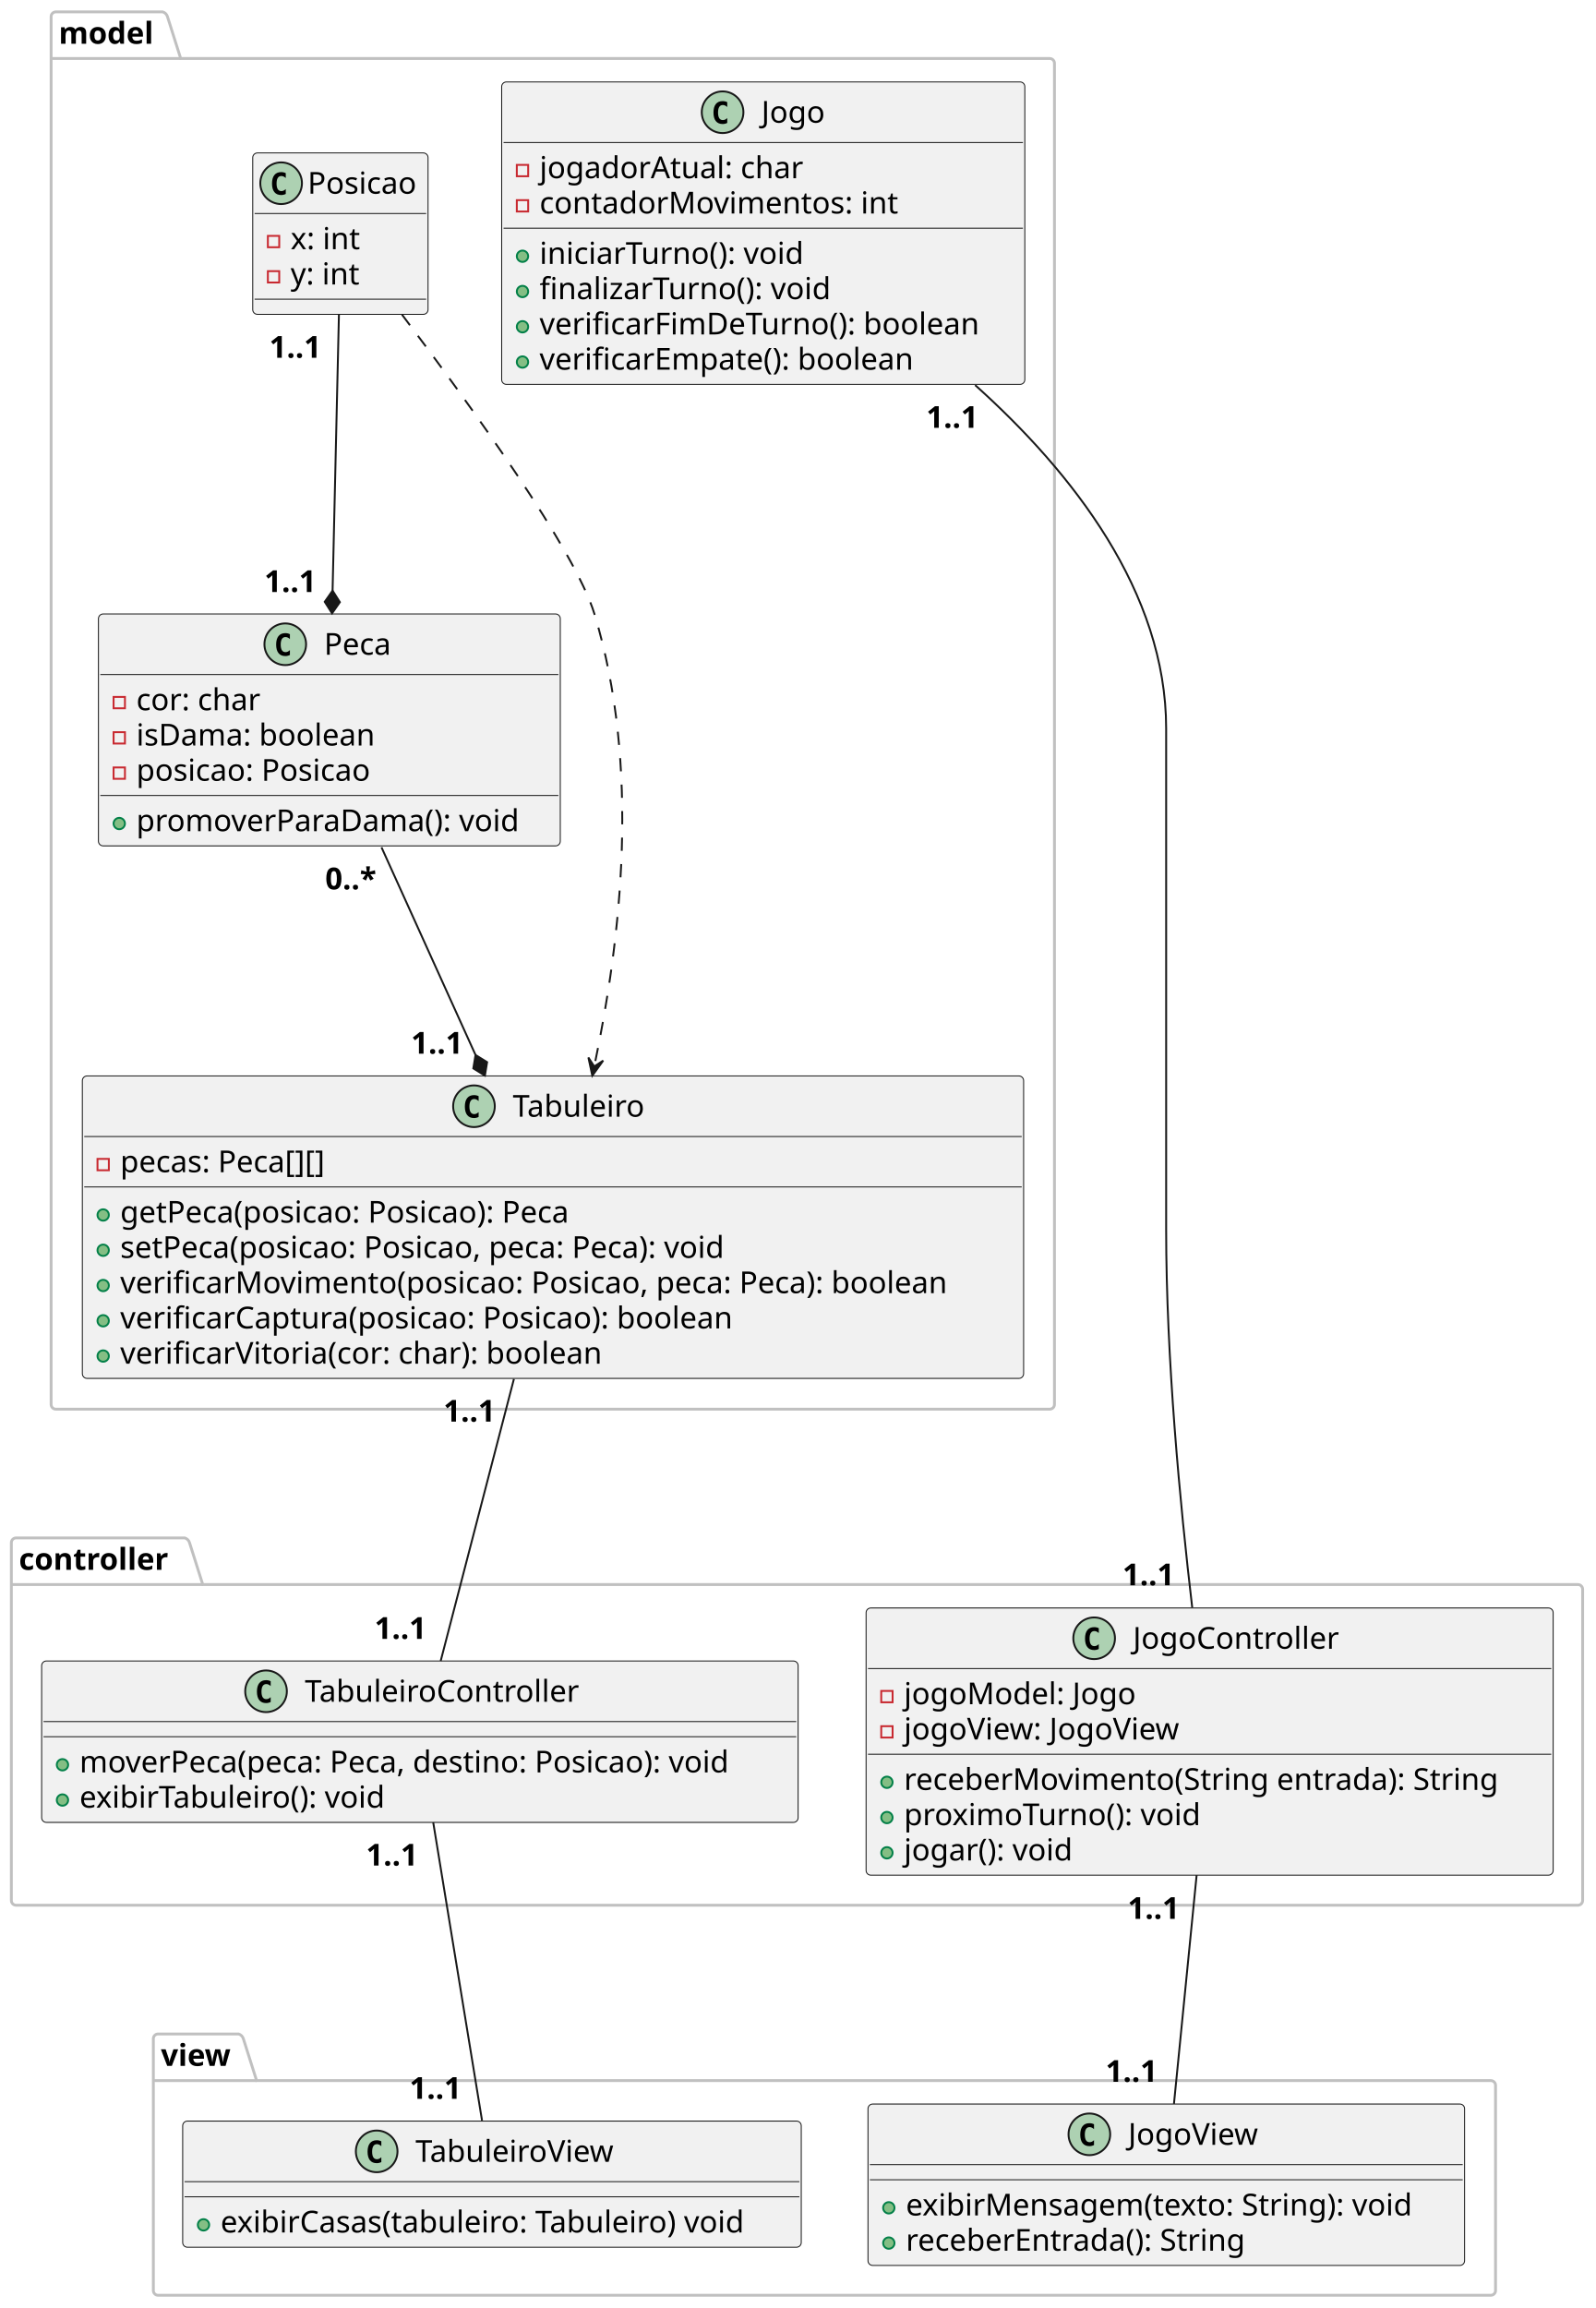
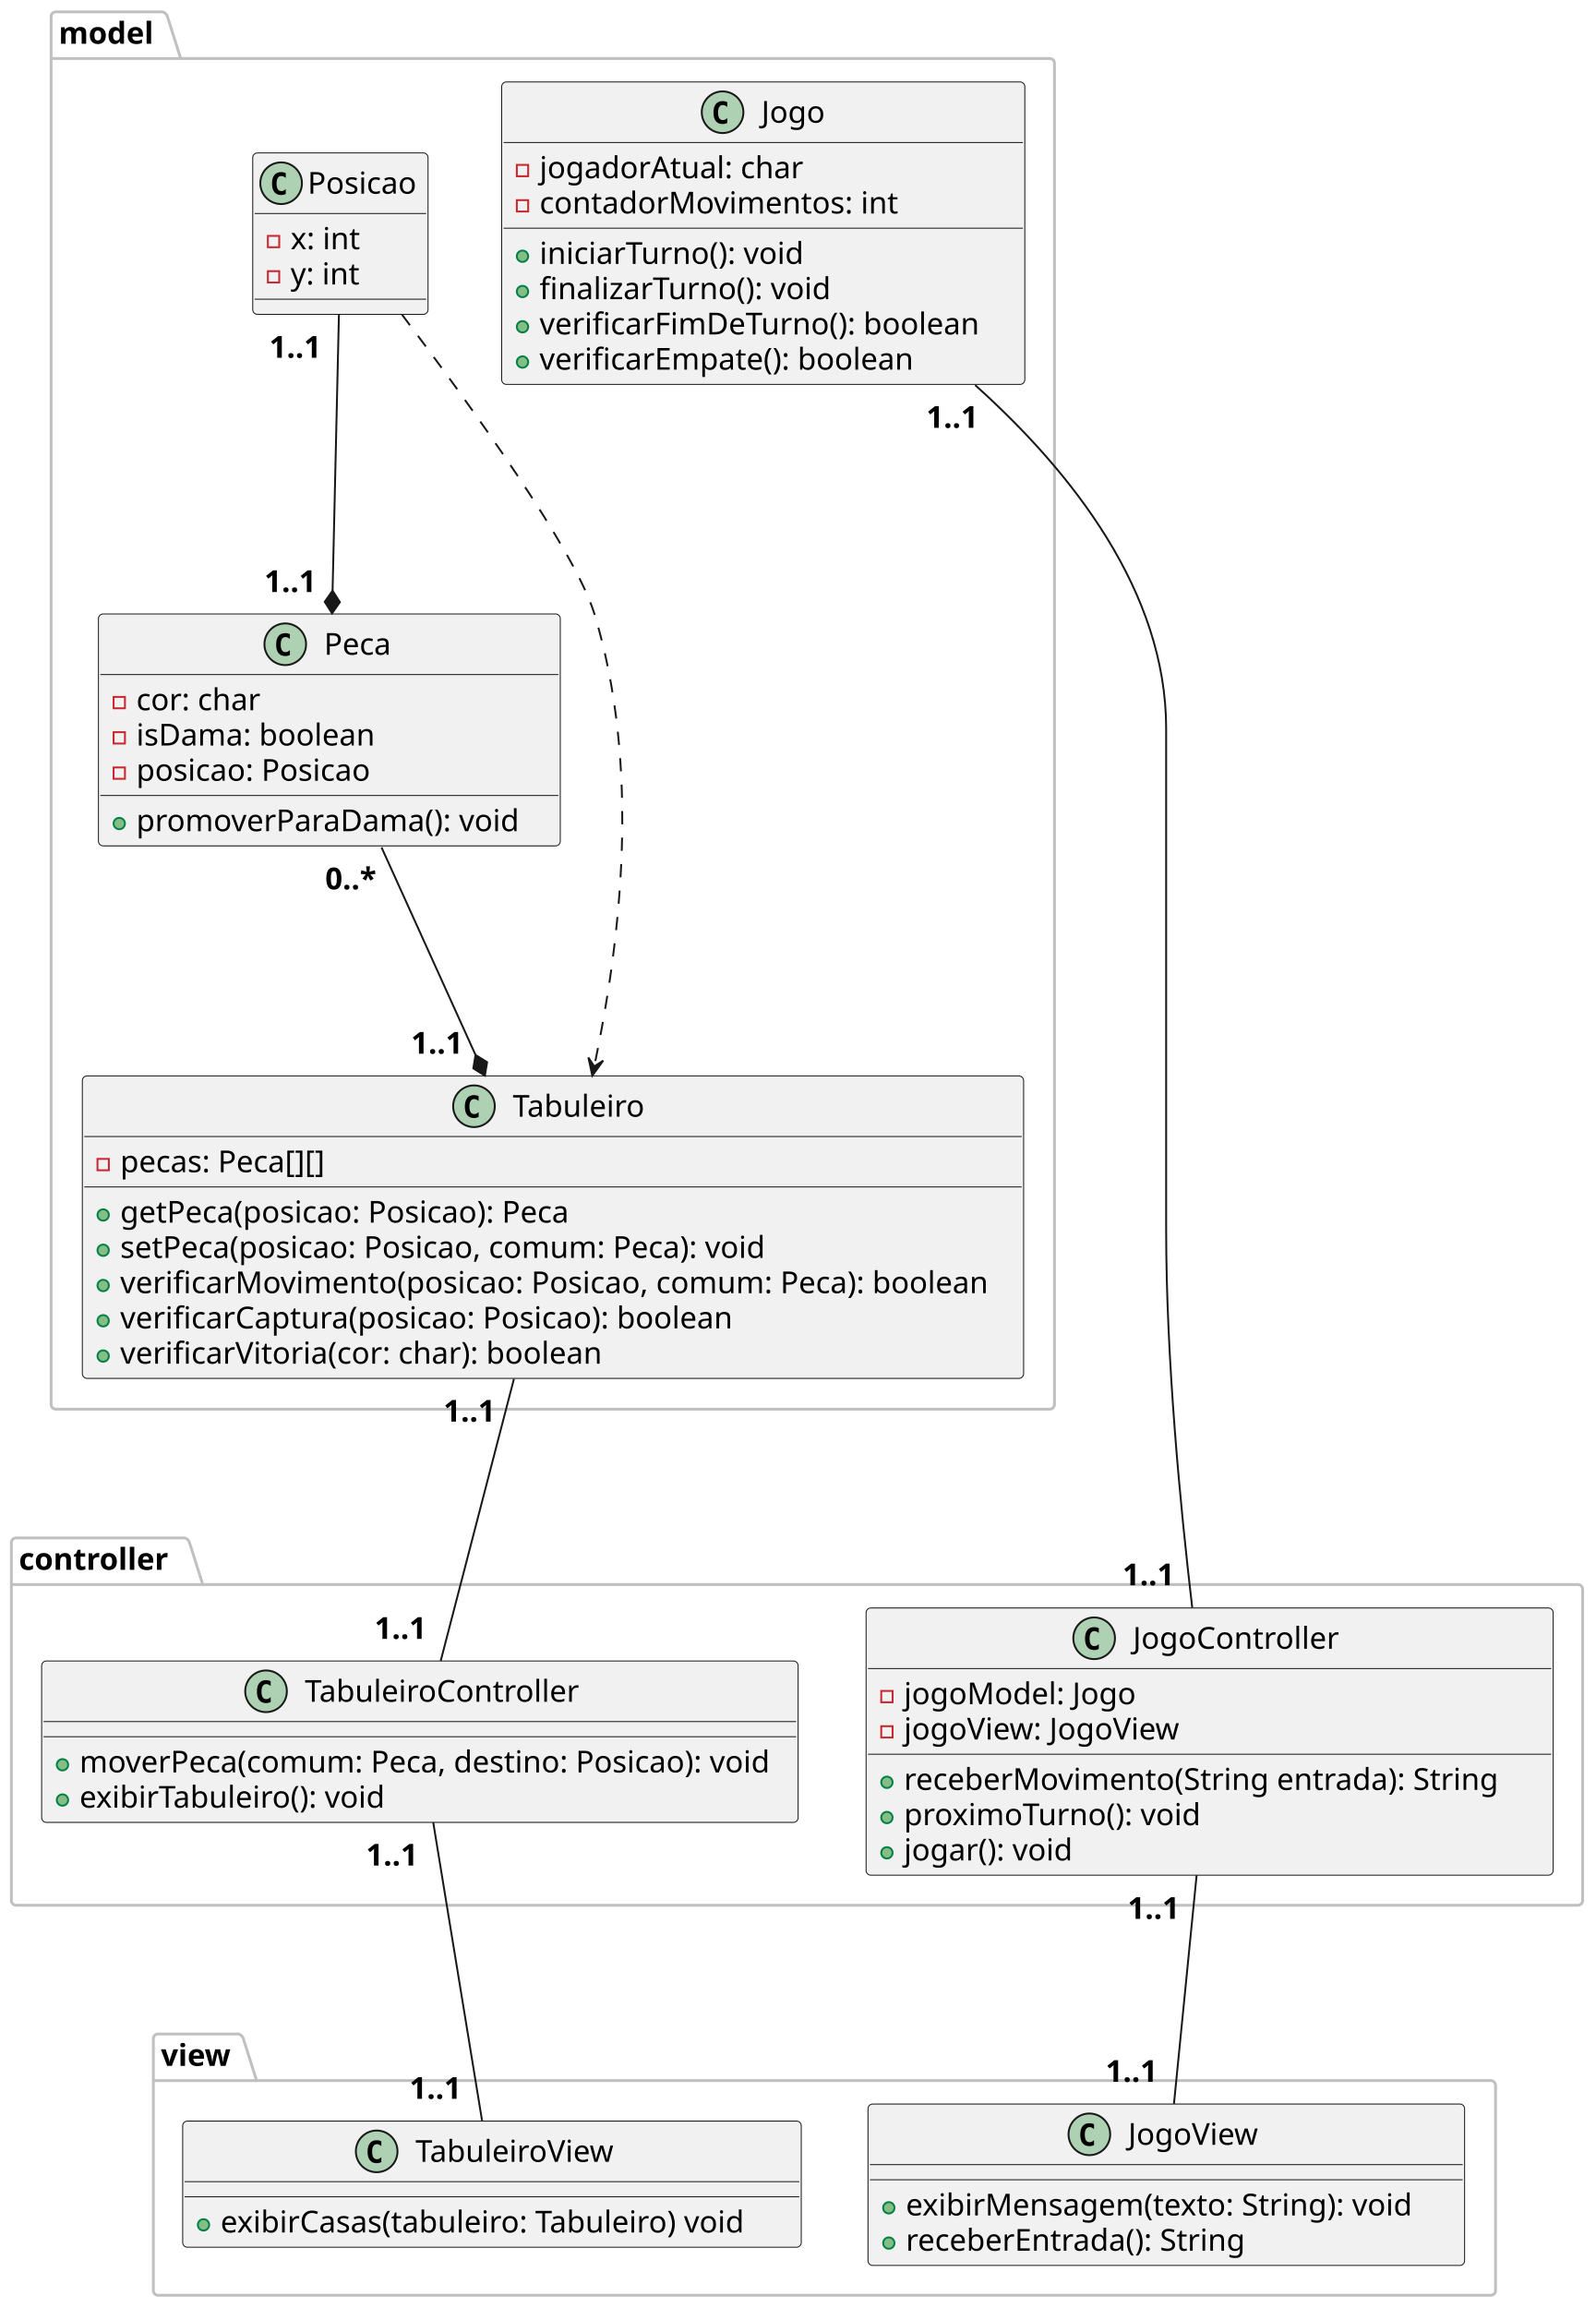
<svg xmlns="http://www.w3.org/2000/svg" contentStyleType="text/css" height="1219px" preserveAspectRatio="none" style="width:843px;height:1219px;background:#FFFFFF;" version="1.1" viewBox="0 0 843 1219" width="843px" zoomAndPan="magnify">
  <defs />
  <g>
    <g id="cluster_model">
      <path d="M29.5,6.273 L85.953,6.273 A3.75,3.75 0 0 1 88.453,8.773 L95.453,30.898 L554.5,30.898 A2.5,2.5 0 0 1 557,33.398 L557,741.773 A2.5,2.5 0 0 1 554.5,744.273 L29.5,744.273 A2.5,2.5 0 0 1 27,741.773 L27,8.773 A2.5,2.5 0 0 1 29.5,6.273 " fill="none" style="stroke:#C0C0C0;stroke-width:1.5;" />
      <line style="stroke:#C0C0C0;stroke-width:1.5;" x1="27" x2="95.453" y1="30.898" y2="30.898" />
      <text fill="#000000" font-family="sans-serif" font-size="16" font-weight="bold" lengthAdjust="spacing" textLength="55.453" x="31" y="23.125">model</text>
    </g>
    <g id="cluster_controller">
      <path d="M8.5,812.273 L97.609,812.273 A3.75,3.75 0 0 1 100.109,814.773 L107.109,836.898 L833.5,836.898 A2.5,2.5 0 0 1 836,839.398 L836,1003.773 A2.5,2.5 0 0 1 833.5,1006.273 L8.5,1006.273 A2.5,2.5 0 0 1 6,1003.773 L6,814.773 A2.5,2.5 0 0 1 8.5,812.273 " fill="none" style="stroke:#C0C0C0;stroke-width:1.5;" />
      <line style="stroke:#C0C0C0;stroke-width:1.5;" x1="6" x2="107.109" y1="836.898" y2="836.898" />
      <text fill="#000000" font-family="sans-serif" font-size="16" font-weight="bold" lengthAdjust="spacing" textLength="88.109" x="10" y="829.125">controller</text>
    </g>
    <g id="cluster_view">
      <path d="M83.5,1074.273 L126.047,1074.273 A3.75,3.75 0 0 1 128.547,1076.773 L135.547,1098.898 L787.5,1098.898 A2.5,2.5 0 0 1 790,1101.398 L790,1209.773 A2.5,2.5 0 0 1 787.5,1212.273 L83.5,1212.273 A2.5,2.5 0 0 1 81,1209.773 L81,1076.773 A2.5,2.5 0 0 1 83.5,1074.273 " fill="none" style="stroke:#C0C0C0;stroke-width:1.5;" />
      <line style="stroke:#C0C0C0;stroke-width:1.5;" x1="81" x2="135.547" y1="1098.898" y2="1098.898" />
      <text fill="#000000" font-family="sans-serif" font-size="16" font-weight="bold" lengthAdjust="spacing" textLength="41.547" x="85" y="1091.125">view</text>
    </g>
    <g id="elem_Tabuleiro">
      <rect codeLine="6" fill="#F1F1F1" height="159.75" id="Tabuleiro" rx="2.5" ry="2.5" style="stroke:#181818;stroke-width:0.5;" width="497.211" x="43.5" y="568.273" />
      <ellipse cx="250.367" cy="584.273" fill="#ADD1B2" rx="11" ry="11" style="stroke:#181818;stroke-width:1;" />
      <path d="M252.82,589.93 Q252.273,590.211 251.664,590.352 Q251.07,590.508 250.398,590.508 Q248.039,590.508 246.789,588.945 Q245.555,587.383 245.555,584.445 Q245.555,581.508 246.789,579.961 Q248.039,578.398 250.398,578.398 Q251.07,578.398 251.68,578.539 Q252.289,578.68 252.82,578.961 L252.82,581.523 Q252.227,580.977 251.664,580.727 Q251.102,580.461 250.508,580.461 Q249.242,580.461 248.602,581.477 Q247.961,582.477 247.961,584.445 Q247.961,586.414 248.602,587.43 Q249.242,588.43 250.508,588.43 Q251.102,588.43 251.664,588.18 Q252.227,587.914 252.82,587.367 L252.82,589.93 Z " fill="#000000" />
      <text fill="#000000" font-family="sans-serif" font-size="16" lengthAdjust="spacing" textLength="74.977" x="270.867" y="589.812">Tabuleiro</text>
      <line style="stroke:#181818;stroke-width:0.5;" x1="44.5" x2="539.711" y1="600.273" y2="600.273" />
      <rect fill="none" height="6" style="stroke:#C82930;stroke-width:1;" width="6" x="51.5" y="612.086" />
      <text fill="#000000" font-family="sans-serif" font-size="16" lengthAdjust="spacing" textLength="120.477" x="63.5" y="619.125">pecas: Peca[][]</text>
      <line style="stroke:#181818;stroke-width:0.5;" x1="44.5" x2="539.711" y1="626.898" y2="626.898" />
      <ellipse cx="54.5" cy="641.711" fill="#84BE84" rx="3" ry="3" style="stroke:#038048;stroke-width:1;" />
      <text fill="#000000" font-family="sans-serif" font-size="16" lengthAdjust="spacing" textLength="257.625" x="63.5" y="645.75">getPeca(posicao: Posicao): Peca</text>
      <ellipse cx="54.5" cy="660.336" fill="#84BE84" rx="3" ry="3" style="stroke:#038048;stroke-width:1;" />
-       <text fill="#000000" font-family="sans-serif" font-size="16" lengthAdjust="spacing" textLength="348.914" x="63.5" y="664.375">setPeca(posicao: Posicao, peca: Peca): void</text>
+       <text fill="#000000" font-family="sans-serif" font-size="16" lengthAdjust="spacing" textLength="348.914" x="63.5" y="664.375">setPeca(posicao: Posicao, comum: Peca): void</text>
      <ellipse cx="54.5" cy="678.961" fill="#84BE84" rx="3" ry="3" style="stroke:#038048;stroke-width:1;" />
-       <text fill="#000000" font-family="sans-serif" font-size="16" lengthAdjust="spacing" textLength="471.211" x="63.5" y="683">verificarMovimento(posicao: Posicao, peca: Peca): boolean</text>
+       <text fill="#000000" font-family="sans-serif" font-size="16" lengthAdjust="spacing" textLength="471.211" x="63.5" y="683">verificarMovimento(posicao: Posicao, comum: Peca): boolean</text>
      <ellipse cx="54.5" cy="697.586" fill="#84BE84" rx="3" ry="3" style="stroke:#038048;stroke-width:1;" />
      <text fill="#000000" font-family="sans-serif" font-size="16" lengthAdjust="spacing" textLength="348.656" x="63.5" y="701.625">verificarCaptura(posicao: Posicao): boolean</text>
      <ellipse cx="54.5" cy="716.211" fill="#84BE84" rx="3" ry="3" style="stroke:#038048;stroke-width:1;" />
      <text fill="#000000" font-family="sans-serif" font-size="16" lengthAdjust="spacing" textLength="275.766" x="63.5" y="720.25">verificarVitoria(cor: char): boolean</text>
    </g>
    <g id="elem_Posicao">
      <rect codeLine="16" fill="#F1F1F1" height="85.25" id="Posicao" rx="2.5" ry="2.5" style="stroke:#181818;stroke-width:0.5;" width="92.609" x="133.5" y="80.773" />
      <ellipse cx="148.5" cy="96.773" fill="#ADD1B2" rx="11" ry="11" style="stroke:#181818;stroke-width:1;" />
      <path d="M150.953,102.43 Q150.406,102.711 149.797,102.852 Q149.203,103.008 148.531,103.008 Q146.172,103.008 144.922,101.445 Q143.688,99.883 143.688,96.945 Q143.688,94.008 144.922,92.461 Q146.172,90.898 148.531,90.898 Q149.203,90.898 149.812,91.039 Q150.422,91.18 150.953,91.461 L150.953,94.023 Q150.359,93.477 149.797,93.227 Q149.234,92.961 148.641,92.961 Q147.375,92.961 146.734,93.977 Q146.094,94.977 146.094,96.945 Q146.094,98.914 146.734,99.93 Q147.375,100.93 148.641,100.93 Q149.234,100.93 149.797,100.68 Q150.359,100.414 150.953,99.867 L150.953,102.43 Z " fill="#000000" />
      <text fill="#000000" font-family="sans-serif" font-size="16" lengthAdjust="spacing" textLength="60.609" x="162.5" y="102.312">Posicao</text>
      <line style="stroke:#181818;stroke-width:0.5;" x1="134.5" x2="225.109" y1="112.773" y2="112.773" />
      <rect fill="none" height="6" style="stroke:#C82930;stroke-width:1;" width="6" x="141.5" y="124.586" />
      <text fill="#000000" font-family="sans-serif" font-size="16" lengthAdjust="spacing" textLength="40.805" x="153.5" y="131.625">x: int</text>
      <rect fill="none" height="6" style="stroke:#C82930;stroke-width:1;" width="6" x="141.5" y="143.211" />
      <text fill="#000000" font-family="sans-serif" font-size="16" lengthAdjust="spacing" textLength="40.805" x="153.5" y="150.25">y: int</text>
      <line style="stroke:#181818;stroke-width:0.5;" x1="134.5" x2="225.109" y1="158.023" y2="158.023" />
    </g>
    <g id="elem_Peca">
      <rect codeLine="21" fill="#F1F1F1" height="122.5" id="Peca" rx="2.5" ry="2.5" style="stroke:#181818;stroke-width:0.5;" width="243.961" x="52" y="324.273" />
      <ellipse cx="150.684" cy="340.273" fill="#ADD1B2" rx="11" ry="11" style="stroke:#181818;stroke-width:1;" />
      <path d="M153.137,345.93 Q152.59,346.211 151.981,346.352 Q151.387,346.508 150.715,346.508 Q148.356,346.508 147.106,344.945 Q145.871,343.383 145.871,340.445 Q145.871,337.508 147.106,335.961 Q148.356,334.398 150.715,334.398 Q151.387,334.398 151.996,334.539 Q152.606,334.68 153.137,334.961 L153.137,337.523 Q152.543,336.977 151.981,336.727 Q151.418,336.461 150.824,336.461 Q149.559,336.461 148.918,337.477 Q148.277,338.477 148.277,340.445 Q148.277,342.414 148.918,343.43 Q149.559,344.43 150.824,344.43 Q151.418,344.43 151.981,344.18 Q152.543,343.914 153.137,343.367 L153.137,345.93 Z " fill="#000000" />
      <text fill="#000000" font-family="sans-serif" font-size="16" lengthAdjust="spacing" textLength="38.094" x="171.184" y="345.812">Peca</text>
      <line style="stroke:#181818;stroke-width:0.5;" x1="53" x2="294.961" y1="356.273" y2="356.273" />
      <rect fill="none" height="6" style="stroke:#C82930;stroke-width:1;" width="6" x="60" y="368.086" />
      <text fill="#000000" font-family="sans-serif" font-size="16" lengthAdjust="spacing" textLength="70.961" x="72" y="375.125">cor: char</text>
      <rect fill="none" height="6" style="stroke:#C82930;stroke-width:1;" width="6" x="60" y="386.711" />
      <text fill="#000000" font-family="sans-serif" font-size="16" lengthAdjust="spacing" textLength="134.742" x="72" y="393.75">isDama: boolean</text>
      <rect fill="none" height="6" style="stroke:#C82930;stroke-width:1;" width="6" x="60" y="405.336" />
      <text fill="#000000" font-family="sans-serif" font-size="16" lengthAdjust="spacing" textLength="132.203" x="72" y="412.375">posicao: Posicao</text>
      <line style="stroke:#181818;stroke-width:0.5;" x1="53" x2="294.961" y1="420.148" y2="420.148" />
      <ellipse cx="63" cy="434.961" fill="#84BE84" rx="3" ry="3" style="stroke:#038048;stroke-width:1;" />
      <text fill="#000000" font-family="sans-serif" font-size="16" lengthAdjust="spacing" textLength="217.961" x="72" y="439">promoverParaDama(): void</text>
    </g>
    <g id="elem_Jogo">
      <rect codeLine="29" fill="#F1F1F1" height="159.75" id="Jogo" rx="2.5" ry="2.5" style="stroke:#181818;stroke-width:0.5;" width="276.344" x="265" y="43.273" />
      <ellipse cx="381.695" cy="59.273" fill="#ADD1B2" rx="11" ry="11" style="stroke:#181818;stroke-width:1;" />
      <path d="M384.148,64.93 Q383.602,65.211 382.992,65.352 Q382.398,65.508 381.727,65.508 Q379.367,65.508 378.117,63.945 Q376.883,62.383 376.883,59.445 Q376.883,56.508 378.117,54.961 Q379.367,53.398 381.727,53.398 Q382.398,53.398 383.008,53.539 Q383.617,53.68 384.148,53.961 L384.148,56.523 Q383.555,55.977 382.992,55.727 Q382.43,55.461 381.836,55.461 Q380.57,55.461 379.93,56.477 Q379.289,57.477 379.289,59.445 Q379.289,61.414 379.93,62.43 Q380.57,63.43 381.836,63.43 Q382.43,63.43 382.992,63.18 Q383.555,62.914 384.148,62.367 L384.148,64.93 Z " fill="#000000" />
      <text fill="#000000" font-family="sans-serif" font-size="16" lengthAdjust="spacing" textLength="34.453" x="402.195" y="64.812">Jogo</text>
      <line style="stroke:#181818;stroke-width:0.5;" x1="266" x2="540.344" y1="75.273" y2="75.273" />
      <rect fill="none" height="6" style="stroke:#C82930;stroke-width:1;" width="6" x="273" y="87.086" />
      <text fill="#000000" font-family="sans-serif" font-size="16" lengthAdjust="spacing" textLength="148.125" x="285" y="94.125">jogadorAtual: char</text>
      <rect fill="none" height="6" style="stroke:#C82930;stroke-width:1;" width="6" x="273" y="105.711" />
      <text fill="#000000" font-family="sans-serif" font-size="16" lengthAdjust="spacing" textLength="200.141" x="285" y="112.75">contadorMovimentos: int</text>
      <line style="stroke:#181818;stroke-width:0.5;" x1="266" x2="540.344" y1="120.523" y2="120.523" />
      <ellipse cx="276" cy="135.336" fill="#84BE84" rx="3" ry="3" style="stroke:#038048;stroke-width:1;" />
      <text fill="#000000" font-family="sans-serif" font-size="16" lengthAdjust="spacing" textLength="151.898" x="285" y="139.375">iniciarTurno(): void</text>
      <ellipse cx="276" cy="153.961" fill="#84BE84" rx="3" ry="3" style="stroke:#038048;stroke-width:1;" />
      <text fill="#000000" font-family="sans-serif" font-size="16" lengthAdjust="spacing" textLength="166.938" x="285" y="158">finalizarTurno(): void</text>
      <ellipse cx="276" cy="172.586" fill="#84BE84" rx="3" ry="3" style="stroke:#038048;stroke-width:1;" />
      <text fill="#000000" font-family="sans-serif" font-size="16" lengthAdjust="spacing" textLength="250.344" x="285" y="176.625">verificarFimDeTurno(): boolean</text>
      <ellipse cx="276" cy="191.211" fill="#84BE84" rx="3" ry="3" style="stroke:#038048;stroke-width:1;" />
      <text fill="#000000" font-family="sans-serif" font-size="16" lengthAdjust="spacing" textLength="214.297" x="285" y="195.25">verificarEmpate(): boolean</text>
    </g>
    <g id="elem_JogoController">
      <rect codeLine="41" fill="#F1F1F1" height="141.125" id="JogoController" rx="2.5" ry="2.5" style="stroke:#181818;stroke-width:0.5;" width="362.93" x="457.5" y="849.273" />
      <ellipse cx="577.961" cy="865.273" fill="#ADD1B2" rx="11" ry="11" style="stroke:#181818;stroke-width:1;" />
      <path d="M580.414,870.93 Q579.867,871.211 579.258,871.352 Q578.664,871.508 577.992,871.508 Q575.633,871.508 574.383,869.945 Q573.148,868.383 573.148,865.445 Q573.148,862.508 574.383,860.961 Q575.633,859.398 577.992,859.398 Q578.664,859.398 579.273,859.539 Q579.883,859.68 580.414,859.961 L580.414,862.523 Q579.82,861.977 579.258,861.727 Q578.695,861.461 578.102,861.461 Q576.836,861.461 576.195,862.477 Q575.555,863.477 575.555,865.445 Q575.555,867.414 576.195,868.43 Q576.836,869.43 578.102,869.43 Q578.695,869.43 579.258,869.18 Q579.82,868.914 580.414,868.367 L580.414,870.93 Z " fill="#000000" />
      <text fill="#000000" font-family="sans-serif" font-size="16" lengthAdjust="spacing" textLength="113.508" x="598.461" y="870.812">JogoController</text>
      <line style="stroke:#181818;stroke-width:0.5;" x1="458.5" x2="819.43" y1="881.273" y2="881.273" />
      <rect fill="none" height="6" style="stroke:#C82930;stroke-width:1;" width="6" x="465.5" y="893.086" />
      <text fill="#000000" font-family="sans-serif" font-size="16" lengthAdjust="spacing" textLength="127.148" x="477.5" y="900.125">jogoModel: Jogo</text>
      <rect fill="none" height="6" style="stroke:#C82930;stroke-width:1;" width="6" x="465.5" y="911.711" />
      <text fill="#000000" font-family="sans-serif" font-size="16" lengthAdjust="spacing" textLength="155.75" x="477.5" y="918.75">jogoView: JogoView</text>
      <line style="stroke:#181818;stroke-width:0.5;" x1="458.5" x2="819.43" y1="926.523" y2="926.523" />
      <ellipse cx="468.5" cy="941.336" fill="#84BE84" rx="3" ry="3" style="stroke:#038048;stroke-width:1;" />
      <text fill="#000000" font-family="sans-serif" font-size="16" lengthAdjust="spacing" textLength="336.93" x="477.5" y="945.375">receberMovimento(String entrada): String</text>
      <ellipse cx="468.5" cy="959.961" fill="#84BE84" rx="3" ry="3" style="stroke:#038048;stroke-width:1;" />
      <text fill="#000000" font-family="sans-serif" font-size="16" lengthAdjust="spacing" textLength="169.055" x="477.5" y="964">proximoTurno(): void</text>
      <ellipse cx="468.5" cy="978.586" fill="#84BE84" rx="3" ry="3" style="stroke:#038048;stroke-width:1;" />
      <text fill="#000000" font-family="sans-serif" font-size="16" lengthAdjust="spacing" textLength="97.594" x="477.5" y="982.625">jogar(): void</text>
    </g>
    <g id="elem_TabuleiroController">
      <rect codeLine="50" fill="#F1F1F1" height="85.25" id="TabuleiroController" rx="2.5" ry="2.5" style="stroke:#181818;stroke-width:0.5;" width="399.594" x="22" y="877.273" />
      <ellipse cx="140.531" cy="893.273" fill="#ADD1B2" rx="11" ry="11" style="stroke:#181818;stroke-width:1;" />
      <path d="M142.984,898.93 Q142.438,899.211 141.828,899.352 Q141.234,899.508 140.562,899.508 Q138.203,899.508 136.953,897.945 Q135.719,896.383 135.719,893.445 Q135.719,890.508 136.953,888.961 Q138.203,887.398 140.562,887.398 Q141.234,887.398 141.844,887.539 Q142.453,887.68 142.984,887.961 L142.984,890.523 Q142.391,889.977 141.828,889.727 Q141.266,889.461 140.672,889.461 Q139.406,889.461 138.766,890.477 Q138.125,891.477 138.125,893.445 Q138.125,895.414 138.766,896.43 Q139.406,897.43 140.672,897.43 Q141.266,897.43 141.828,897.18 Q142.391,896.914 142.984,896.367 L142.984,898.93 Z " fill="#000000" />
      <text fill="#000000" font-family="sans-serif" font-size="16" lengthAdjust="spacing" textLength="154.031" x="161.031" y="898.812">TabuleiroController</text>
      <line style="stroke:#181818;stroke-width:0.5;" x1="23" x2="420.594" y1="909.273" y2="909.273" />
      <line style="stroke:#181818;stroke-width:0.5;" x1="23" x2="420.594" y1="917.273" y2="917.273" />
      <ellipse cx="33" cy="932.086" fill="#84BE84" rx="3" ry="3" style="stroke:#038048;stroke-width:1;" />
-       <text fill="#000000" font-family="sans-serif" font-size="16" lengthAdjust="spacing" textLength="373.594" x="42" y="936.125">moverPeca(peca: Peca, destino: Posicao): void</text>
+       <text fill="#000000" font-family="sans-serif" font-size="16" lengthAdjust="spacing" textLength="373.594" x="42" y="936.125">moverPeca(comum: Peca, destino: Posicao): void</text>
      <ellipse cx="33" cy="950.711" fill="#84BE84" rx="3" ry="3" style="stroke:#038048;stroke-width:1;" />
      <text fill="#000000" font-family="sans-serif" font-size="16" lengthAdjust="spacing" textLength="176.734" x="42" y="954.75">exibirTabuleiro(): void</text>
    </g>
    <g id="elem_TabuleiroView">
      <rect codeLine="57" fill="#F1F1F1" height="66.625" id="TabuleiroView" rx="2.5" ry="2.5" style="stroke:#181818;stroke-width:0.5;" width="326.75" x="96.5" y="1120.273" />
      <ellipse cx="198.977" cy="1136.273" fill="#ADD1B2" rx="11" ry="11" style="stroke:#181818;stroke-width:1;" />
      <path d="M201.43,1141.93 Q200.883,1142.211 200.273,1142.352 Q199.68,1142.508 199.008,1142.508 Q196.648,1142.508 195.398,1140.945 Q194.164,1139.383 194.164,1136.445 Q194.164,1133.508 195.398,1131.961 Q196.648,1130.398 199.008,1130.398 Q199.68,1130.398 200.289,1130.539 Q200.898,1130.68 201.43,1130.961 L201.43,1133.523 Q200.836,1132.977 200.273,1132.727 Q199.711,1132.461 199.117,1132.461 Q197.852,1132.461 197.211,1133.477 Q196.57,1134.477 196.57,1136.445 Q196.57,1138.414 197.211,1139.43 Q197.852,1140.43 199.117,1140.43 Q199.711,1140.43 200.273,1140.18 Q200.836,1139.914 201.43,1139.367 L201.43,1141.93 Z " fill="#000000" />
      <text fill="#000000" font-family="sans-serif" font-size="16" lengthAdjust="spacing" textLength="113.297" x="219.477" y="1141.812">TabuleiroView</text>
      <line style="stroke:#181818;stroke-width:0.5;" x1="97.5" x2="422.25" y1="1152.273" y2="1152.273" />
      <line style="stroke:#181818;stroke-width:0.5;" x1="97.5" x2="422.25" y1="1160.273" y2="1160.273" />
      <ellipse cx="107.5" cy="1175.086" fill="#84BE84" rx="3" ry="3" style="stroke:#038048;stroke-width:1;" />
      <text fill="#000000" font-family="sans-serif" font-size="16" lengthAdjust="spacing" textLength="300.75" x="116.5" y="1179.125">exibirCasas(tabuleiro: Tabuleiro) void</text>
    </g>
    <g id="elem_JogoView">
      <rect codeLine="61" fill="#F1F1F1" height="85.25" id="JogoView" rx="2.5" ry="2.5" style="stroke:#181818;stroke-width:0.5;" width="315.148" x="458.5" y="1111.273" />
      <ellipse cx="575.438" cy="1127.273" fill="#ADD1B2" rx="11" ry="11" style="stroke:#181818;stroke-width:1;" />
      <path d="M577.891,1132.93 Q577.344,1133.211 576.734,1133.352 Q576.141,1133.508 575.469,1133.508 Q573.109,1133.508 571.859,1131.945 Q570.625,1130.383 570.625,1127.445 Q570.625,1124.508 571.859,1122.961 Q573.109,1121.398 575.469,1121.398 Q576.141,1121.398 576.75,1121.539 Q577.359,1121.68 577.891,1121.961 L577.891,1124.523 Q577.297,1123.977 576.734,1123.727 Q576.172,1123.461 575.578,1123.461 Q574.312,1123.461 573.672,1124.477 Q573.031,1125.477 573.031,1127.445 Q573.031,1129.414 573.672,1130.43 Q574.312,1131.43 575.578,1131.43 Q576.172,1131.43 576.734,1131.18 Q577.297,1130.914 577.891,1130.367 L577.891,1132.93 Z " fill="#000000" />
      <text fill="#000000" font-family="sans-serif" font-size="16" lengthAdjust="spacing" textLength="72.773" x="595.938" y="1132.812">JogoView</text>
      <line style="stroke:#181818;stroke-width:0.5;" x1="459.5" x2="772.648" y1="1143.273" y2="1143.273" />
      <line style="stroke:#181818;stroke-width:0.5;" x1="459.5" x2="772.648" y1="1151.273" y2="1151.273" />
      <ellipse cx="469.5" cy="1166.086" fill="#84BE84" rx="3" ry="3" style="stroke:#038048;stroke-width:1;" />
      <text fill="#000000" font-family="sans-serif" font-size="16" lengthAdjust="spacing" textLength="289.148" x="478.5" y="1170.125">exibirMensagem(texto: String): void</text>
      <ellipse cx="469.5" cy="1184.711" fill="#84BE84" rx="3" ry="3" style="stroke:#038048;stroke-width:1;" />
      <text fill="#000000" font-family="sans-serif" font-size="16" lengthAdjust="spacing" textLength="195.219" x="478.5" y="1188.75">receberEntrada(): String</text>
    </g>
    <g id="link_Posicao_Peca">
      <path codeLine="67" d="M179.04,165.843 C178.06,208.503 176.796,263.337 175.676,311.947 " fill="none" id="Posicao-to-Peca" style="stroke:#181818;stroke-width:1;" />
      <polygon fill="#181818" points="175.4,323.943,179.537,318.037,175.676,311.947,171.539,317.853,175.4,323.943" style="stroke:#181818;stroke-width:1;" />
      <text fill="#000000" font-family="sans-serif" font-size="16" font-weight="bold" lengthAdjust="spacing" textLength="34.422" x="142.242" y="188.944">1..1</text>
      <text fill="#000000" font-family="sans-serif" font-size="16" font-weight="bold" lengthAdjust="spacing" textLength="34.422" x="139.623" y="312.67">1..1</text>
    </g>
    <g id="link_Peca_Tabuleiro">
      <path codeLine="68" d="M201.52,447.523 C217.79,483.453 233.639,518.432 251.189,557.182 " fill="none" id="Peca-to-Tabuleiro" style="stroke:#181818;stroke-width:1;" />
      <polygon fill="#181818" points="256.14,568.113,257.308,560.998,251.189,557.182,250.021,564.298,256.14,568.113" style="stroke:#181818;stroke-width:1;" />
      <text fill="#000000" font-family="sans-serif" font-size="16" font-weight="bold" lengthAdjust="spacing" textLength="31.656" x="171.795" y="469.729">0..*</text>
      <text fill="#000000" font-family="sans-serif" font-size="16" font-weight="bold" lengthAdjust="spacing" textLength="34.422" x="217.112" y="556.509">1..1</text>
    </g>
    <g id="link_Posicao_Tabuleiro">
      <path codeLine="69" d="M212.35,166.163 C248.62,214.143 303.73,290.483 314,324.273 C338.48,404.803 328.029,495.771 314.109,562.281 " fill="none" id="Posicao-to-Tabuleiro" style="stroke:#181818;stroke-width:1;stroke-dasharray:7.0,7.0;" />
      <polygon fill="#181818" points="312.88,568.153,318.639,560.164,313.904,563.26,310.808,558.525,312.88,568.153" style="stroke:#181818;stroke-width:1;" />
    </g>
    <g id="link_Tabuleiro_TabuleiroController">
      <path codeLine="70" d="M271.47,728.313 C258.8,777.083 243.07,837.663 232.79,877.233 " fill="none" id="Tabuleiro-TabuleiroController" style="stroke:#181818;stroke-width:1;" />
      <text fill="#000000" font-family="sans-serif" font-size="16" font-weight="bold" lengthAdjust="spacing" textLength="34.422" x="234.254" y="750.855">1..1</text>
      <text fill="#000000" font-family="sans-serif" font-size="16" font-weight="bold" lengthAdjust="spacing" textLength="34.422" x="197.83" y="865.58">1..1</text>
    </g>
    <g id="link_Jogo_JogoController">
      <path codeLine="71" d="M515.11,203.403 C566.43,249.463 616,312.623 616,384.773 C616,384.773 616,384.773 616,649.273 C616,717.363 623.38,794.783 629.78,849.113 " fill="none" id="Jogo-JogoController" style="stroke:#181818;stroke-width:1;" />
      <text fill="#000000" font-family="sans-serif" font-size="16" font-weight="bold" lengthAdjust="spacing" textLength="34.422" x="489.287" y="225.952">1..1</text>
      <text fill="#000000" font-family="sans-serif" font-size="16" font-weight="bold" lengthAdjust="spacing" textLength="34.422" x="592.939" y="837.279">1..1</text>
    </g>
    <g id="link_TabuleiroController_TabuleiroView">
      <path codeLine="72" d="M228.84,962.513 C236.23,1007.653 247.86,1078.673 254.63,1119.983 " fill="none" id="TabuleiroController-TabuleiroView" style="stroke:#181818;stroke-width:1;" />
      <text fill="#000000" font-family="sans-serif" font-size="16" font-weight="bold" lengthAdjust="spacing" textLength="34.422" x="193.348" y="985.316">1..1</text>
      <text fill="#000000" font-family="sans-serif" font-size="16" font-weight="bold" lengthAdjust="spacing" textLength="34.422" x="216.292" y="1108.509">1..1</text>
    </g>
    <g id="link_JogoController_JogoView">
      <path codeLine="73" d="M632.1,990.383 C628.2,1029.753 623.45,1077.663 620.12,1111.203 " fill="none" id="JogoController-JogoView" style="stroke:#181818;stroke-width:1;" />
      <text fill="#000000" font-family="sans-serif" font-size="16" font-weight="bold" lengthAdjust="spacing" textLength="34.422" x="595.661" y="1013.471">1..1</text>
      <text fill="#000000" font-family="sans-serif" font-size="16" font-weight="bold" lengthAdjust="spacing" textLength="34.422" x="584.009" y="1099.545">1..1</text>
    </g>
  </g>
</svg>
